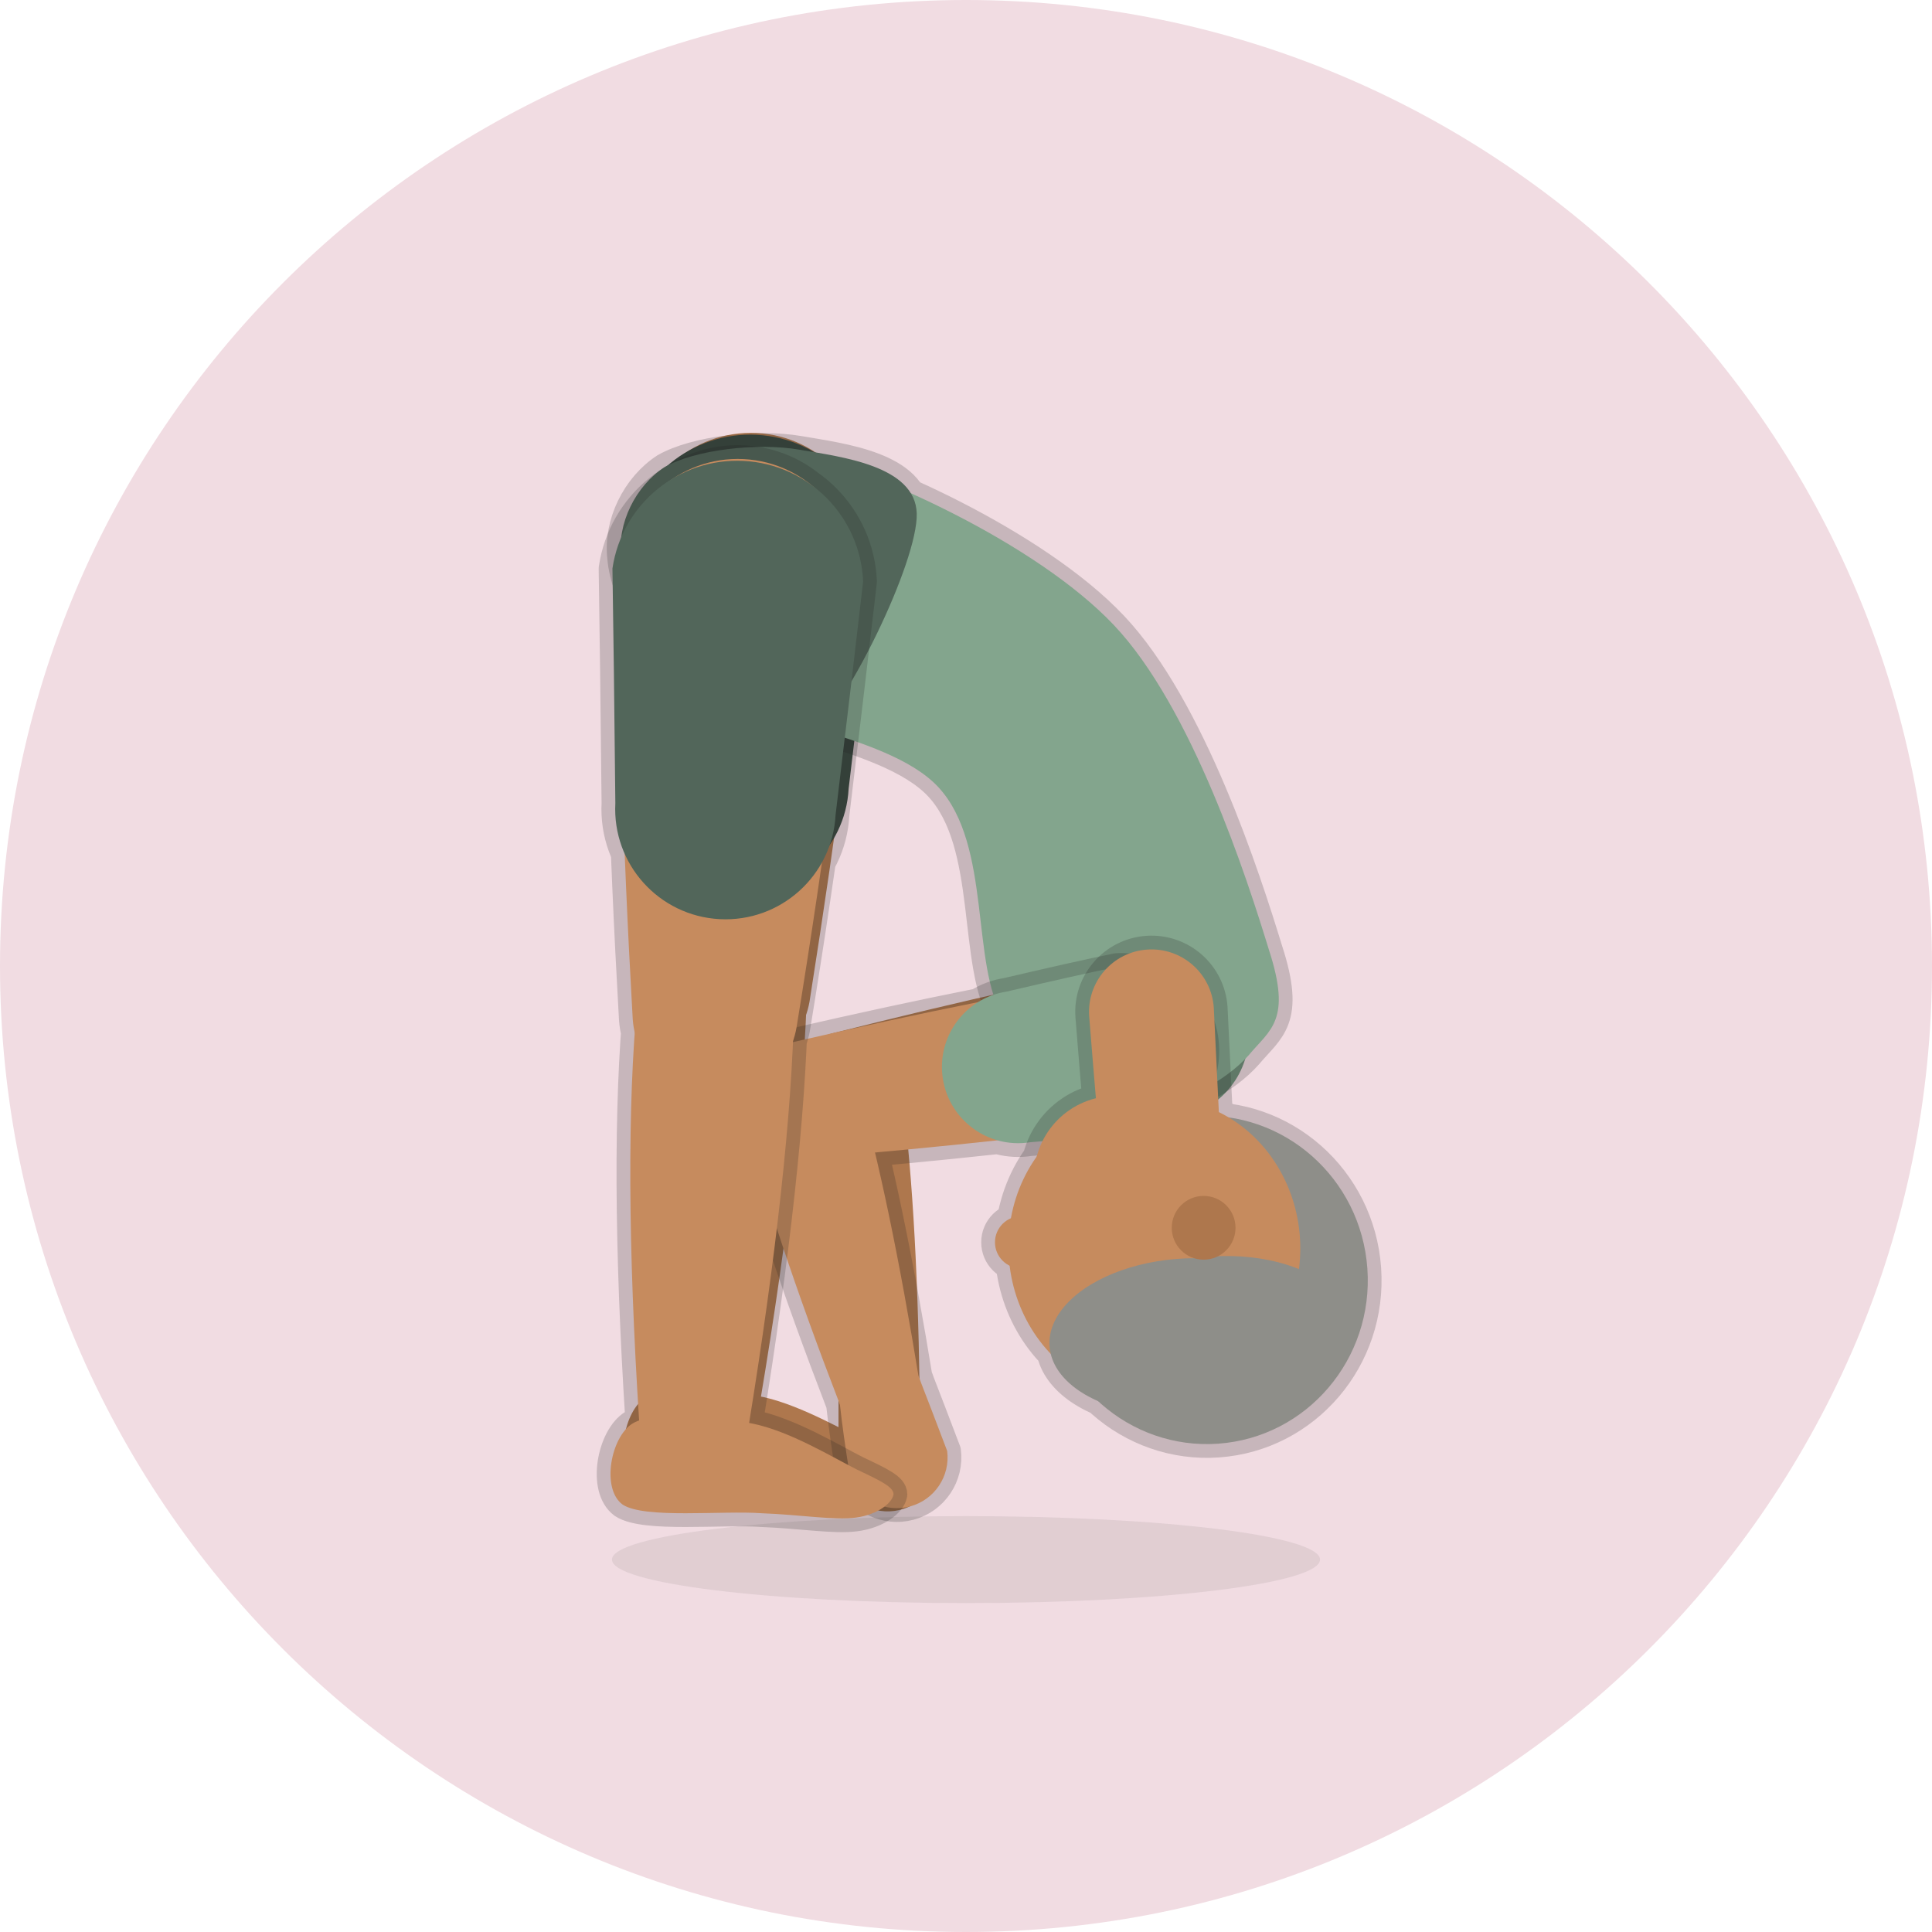
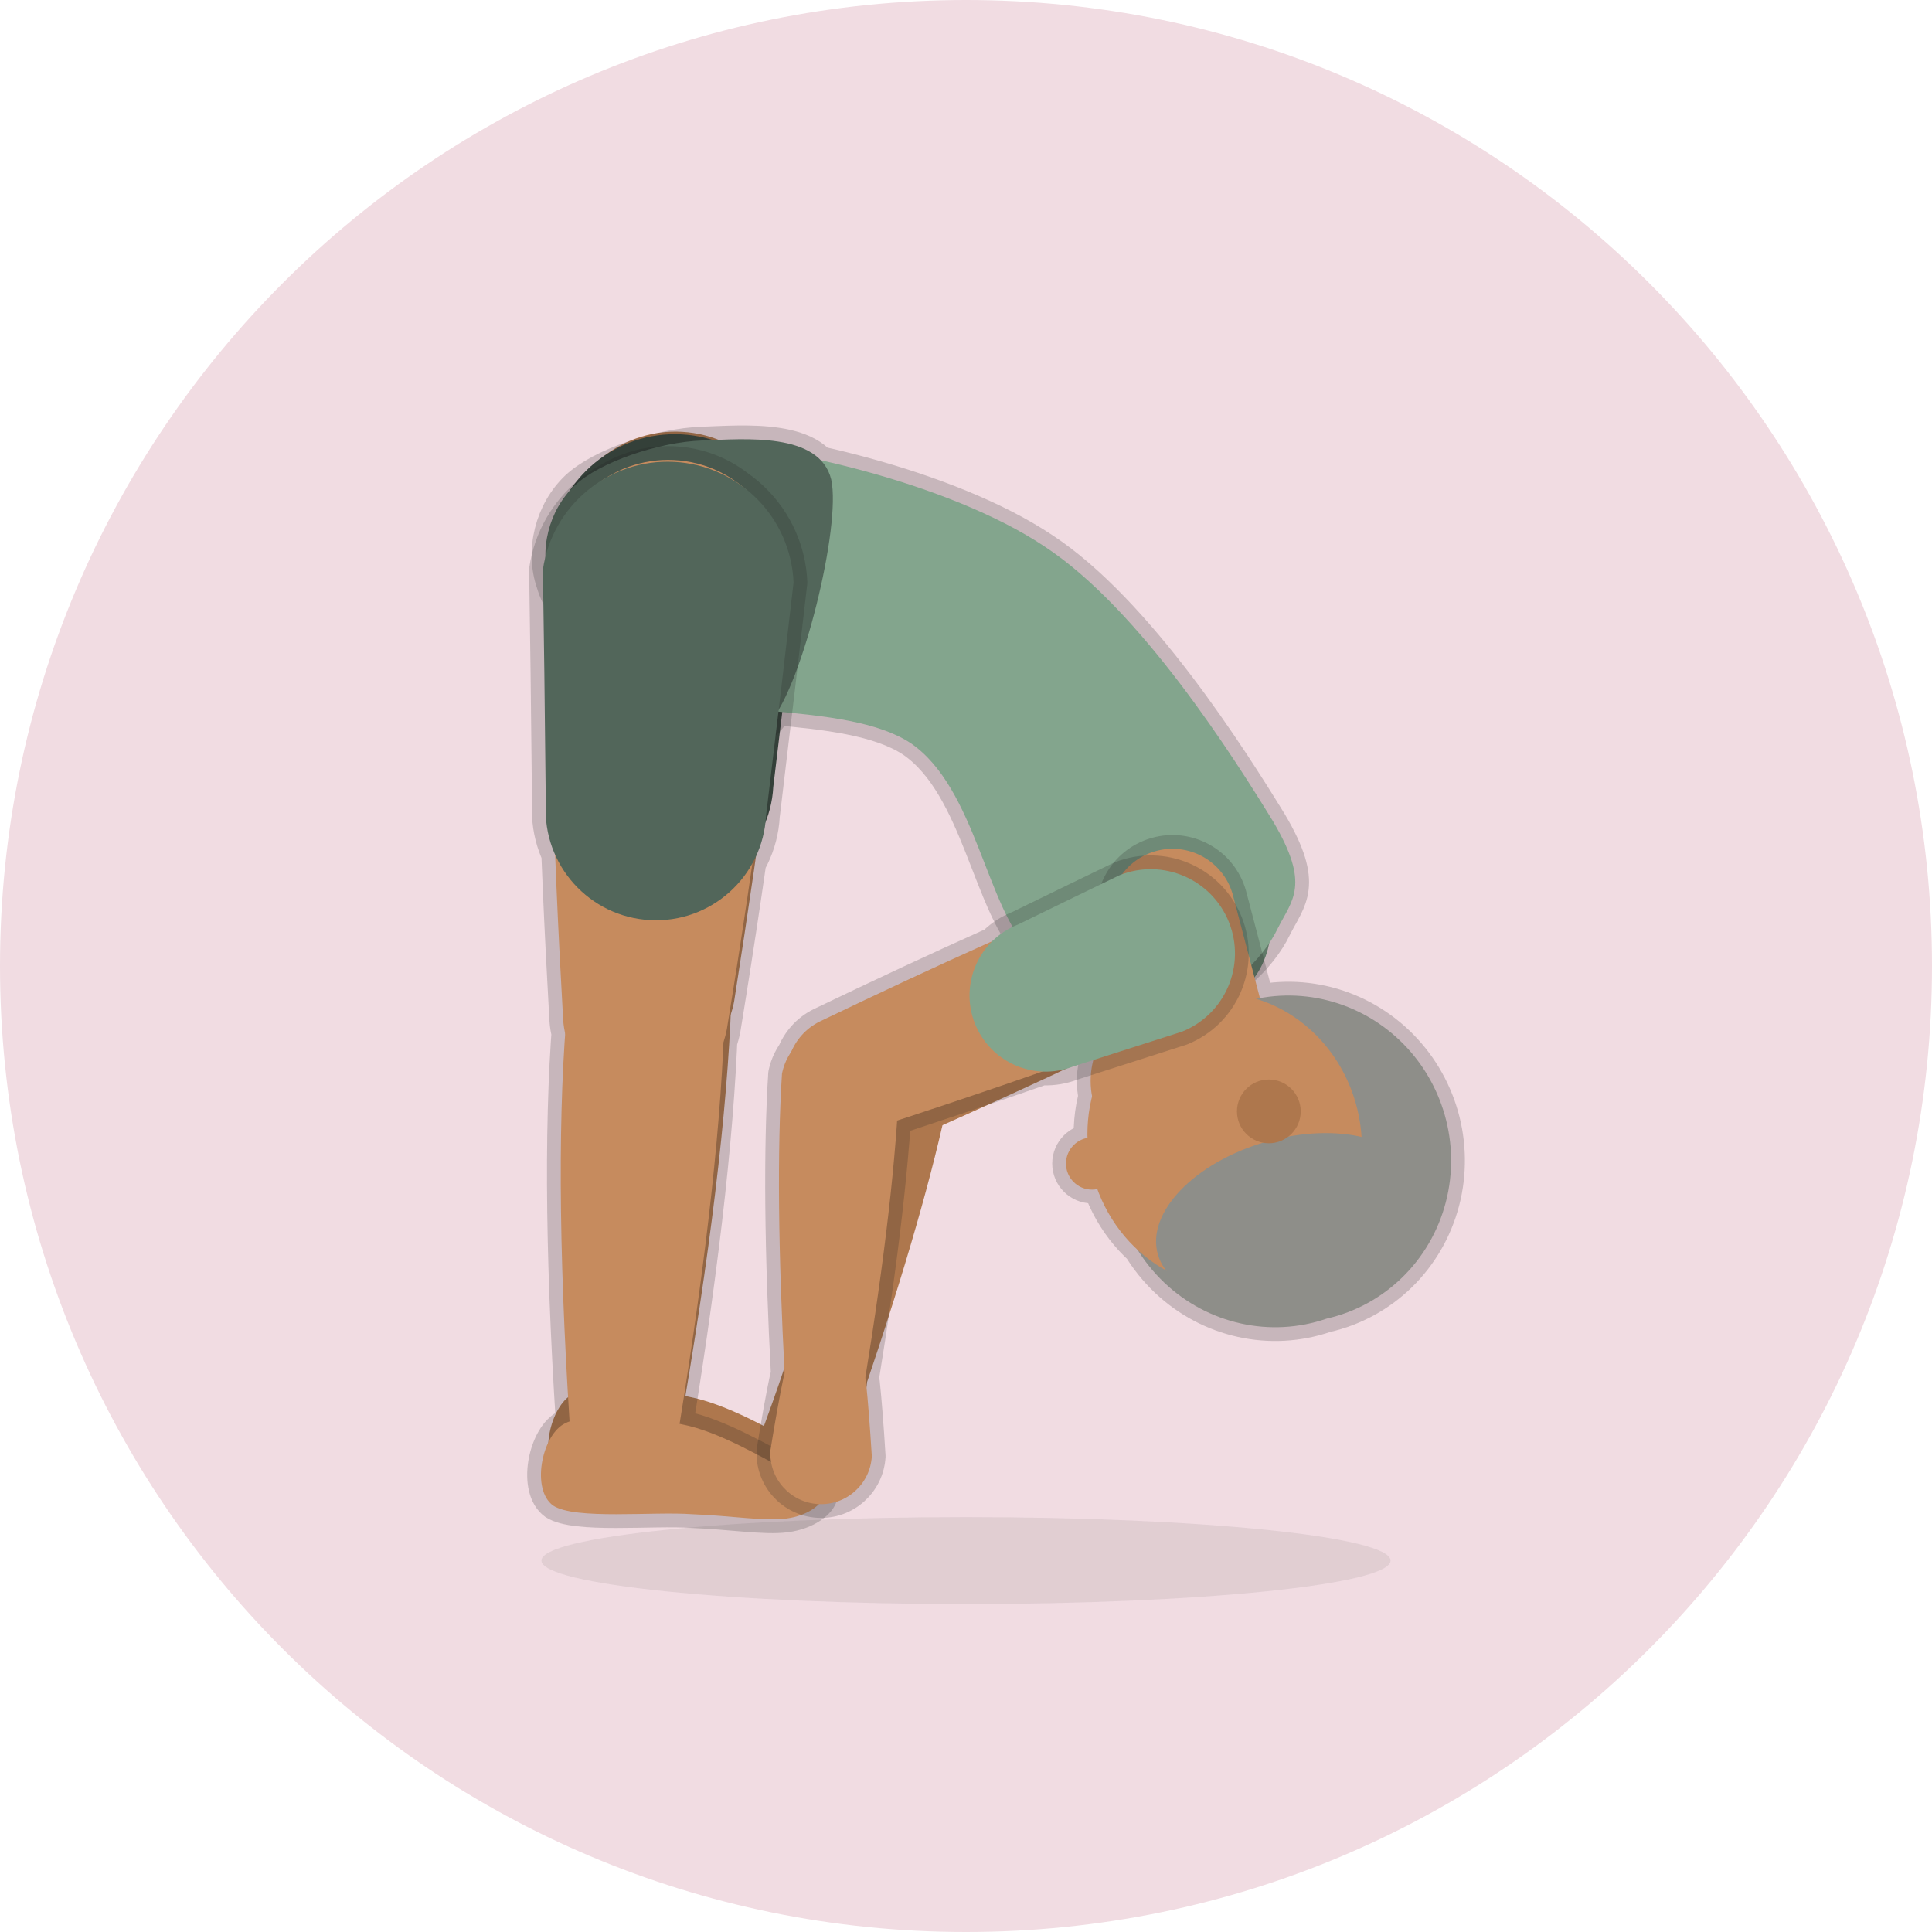
<svg xmlns="http://www.w3.org/2000/svg" viewBox="0 0 200 200" width="400" height="400" role="img" aria-label="Standing figure in profile with straight legs, folded forward with fingertips at the toes.">
  <circle cx="100" cy="100" r="100" fill="#F1DCE2" />
  <clipPath id="c16rt0lp">
    <circle cx="100" cy="100" r="100" />
  </clipPath>
  <g clip-path="url(#c16rt0lp)">
-     <g transform="translate(100.0 159.2) scale(1.500)">
-       <ellipse cx="0" cy="1.5" rx="24.433" ry="3" fill="#20211F" opacity="0.08" />
+     <g transform="translate(100.0 159.3) scale(1.500)">
+       <ellipse cx="0" cy="1.5" rx="29.301" ry="3" fill="#20211F" opacity="0.08" />
      <g>
-         <path d="M13.2 -39.8Q4.6 -38.3 -9.3 -34.8A4.1 4.1 0 0 0 -7.8 -26.8Q6.4 -28.3 15.0 -29.9A5.0 5.0 0 0 0 13.2 -39.8Z" fill="#AE774D" />
-         <path d="M13.1 -40.5Q10.2 -39.8 5.5 -38.6A5.2 5.2 0 0 0 7.3 -28.3Q12.2 -28.8 15.1 -29.1A5.8 5.8 0 0 0 13.1 -40.5Z" fill="#70907A" />
-         <path d="M-12.6 -30.3Q-11.7 -22.3 -8.7 -9.6A2.8 2.8 0 0 0 -3.2 -10.3Q-3.4 -23.4 -4.5 -31.3A4.1 4.1 0 0 0 -12.6 -30.3Z" fill="#AE774D" />
-         <path d="M-8.8 -9.6Q-8.8 -7.7 -8.8 -4.5A3.5 3.5 0 0 0 -1.9 -5.4Q-2.6 -8.4 -3.1 -10.3A2.9 2.9 0 0 0 -8.8 -9.6Z" fill="#AE774D" />
+         <path d="M12.8 -46.6Q5.1 -42.5 -7.0 -35.0A4.1 4.1 0 0 0 -3.3 -27.8Q9.8 -33.6 17.5 -37.7A5.0 5.0 0 0 0 12.8 -46.6Z" fill="#AE774D" />
+         <path d="M12.5 -47.3Q10.0 -45.7 5.8 -43.1A5.2 5.2 0 0 0 10.7 -33.9Q15.2 -35.8 17.9 -37.0A5.8 5.8 0 0 0 12.5 -47.3Z" fill="#70907A" />
+         <path d="M-9.1 -32.3Q-11.0 -24.5 -12.5 -11.5A2.8 2.8 0 0 0 -7.0 -10.3Q-2.8 -22.7 -1.2 -30.5A4.1 4.1 0 0 0 -9.1 -32.3Z" fill="#AE774D" />
+         <path d="M-12.6 -11.6Q-13.2 -9.8 -14.3 -6.8A3.5 3.5 0 0 0 -7.4 -5.3Q-7.1 -8.4 -6.9 -10.3A2.9 2.9 0 0 0 -12.6 -11.6Z" fill="#AE774D" />
      </g>
      <g>
-         <path d="M-21.9 -37.5Q-22.8 -26.2 -21.6 -7.5A3.5 3.5 0 0 0 -14.6 -7.1Q-11.4 -25.6 -11.0 -37.0A5.5 5.5 0 0 0 -21.9 -37.5Z" fill="#AE774D" />
-         <path d="M-22.9 -68.6Q-23.2 -56.9 -22.1 -37.6A5.7 5.7 0 0 0 -10.8 -37.0Q-7.8 -56.0 -6.8 -67.8A8.0 8.0 0 0 0 -22.9 -68.6Z" fill="#AE774D" />
-         <path d="M-23.5 -68.7Q-23.4 -62.5 -23.3 -52.5A7.6 7.6 0 0 0 -8.1 -51.7Q-6.9 -61.7 -6.2 -67.8A8.7 8.7 0 0 0 -23.5 -68.7Z" fill="#3A4840" />
-         <path d="M-18.1 -3.7A3.6 3.6 0.0 1 0 -18.1 -10.9A3.6 3.6 0.0 1 0 -18.1 -3.7Z" fill="#AE774D" />
-         <path d="M-22.1 -9.7C-23.6 -8.8 -24.3 -5.2 -22.8 -4.1C-21.3 -3.1 -15.9 -3.7 -13.2 -3.5C-10.6 -3.4 -8.3 -3.0 -6.8 -3.2C-5.2 -3.4 -4.2 -4.2 -4.2 -4.8C-4.1 -5.3 -5.0 -5.7 -6.6 -6.5C-8.2 -7.3 -11.3 -9.1 -13.9 -9.7C-16.5 -10.2 -20.7 -10.6 -22.1 -9.7Z" fill="#AE774D" />
+         <path d="M-27.1 -37.7Q-28.0 -26.3 -26.7 -7.6A3.5 3.5 0 0 0 -19.8 -7.3Q-16.6 -25.7 -16.2 -37.1A5.5 5.5 0 0 0 -27.1 -37.7Z" fill="#AE774D" />
+         <path d="M-28.1 -68.8Q-28.4 -57.0 -27.3 -37.7A5.7 5.7 0 0 0 -16.0 -37.1Q-13.0 -56.2 -12.0 -67.9A8.0 8.0 0 0 0 -28.1 -68.8Z" fill="#AE774D" />
+         <path d="M-28.7 -68.8Q-28.6 -62.7 -28.5 -52.7A7.6 7.6 0 0 0 -13.3 -51.9Q-12.1 -61.8 -11.4 -67.9A8.7 8.7 0 0 0 -28.7 -68.8Z" fill="#3A4840" />
+         <path d="M-23.3 -3.8A3.6 3.6 0.0 1 0 -23.3 -11.0A3.6 3.6 0.0 1 0 -23.3 -3.8Z" fill="#AE774D" />
+         <path d="M-27.3 -9.9C-28.8 -8.9 -29.5 -5.3 -28.0 -4.3C-26.5 -3.3 -21.1 -3.8 -18.4 -3.7C-15.8 -3.5 -13.5 -3.1 -12.0 -3.3C-10.4 -3.5 -9.4 -4.4 -9.4 -4.9C-9.3 -5.5 -10.2 -5.8 -11.8 -6.6C-13.4 -7.5 -16.5 -9.3 -19.1 -9.8C-21.7 -10.4 -25.8 -10.8 -27.3 -9.9Z" fill="#AE774D" />
      </g>
      <g>
-         <path d="M-11.6 -74.9C-6.4 -73.7 4.8 -68.7 10.2 -63.0C15.6 -57.3 19.4 -45.5 20.9 -40.6C22.5 -35.7 21.0 -35.1 19.5 -33.3C18.0 -31.6 14.7 -29.6 11.9 -30.1C9.1 -30.5 4.9 -32.3 2.6 -35.9C0.3 -39.5 1.8 -47.8 -1.9 -51.8C-5.5 -55.7 -15.9 -56.4 -19.1 -59.4C-22.4 -62.5 -22.4 -67.6 -21.1 -70.2C-19.9 -72.7 -16.8 -76.1 -11.6 -74.9ZM-11.5 -75.1C-8.6 -74.6 -3.5 -74.0 -3.4 -70.7C-3.3 -67.4 -8.3 -57.1 -10.9 -55.2C-13.6 -53.3 -17.1 -57.1 -19.3 -59.1C-21.4 -61.2 -23.6 -65.1 -23.8 -67.6C-24.1 -70.0 -22.8 -72.6 -20.8 -73.9C-18.7 -75.1 -14.4 -75.6 -11.5 -75.1Z" fill="#1E1F1D" stroke="#1E1F1D" stroke-width="1.9" stroke-linejoin="round" opacity="0.2" />
-         <path d="M-11.6 -74.9C-6.4 -73.7 4.8 -68.7 10.2 -63.0C15.6 -57.3 19.4 -45.5 20.9 -40.6C22.5 -35.7 21.0 -35.1 19.5 -33.3C18.0 -31.6 14.7 -29.6 11.9 -30.1C9.1 -30.5 4.9 -32.3 2.6 -35.9C0.3 -39.5 1.8 -47.8 -1.9 -51.8C-5.5 -55.7 -15.9 -56.4 -19.1 -59.4C-22.4 -62.5 -22.4 -67.6 -21.1 -70.2C-19.9 -72.7 -16.8 -76.1 -11.6 -74.9Z" fill="#83A58D" />
-         <path d="M-11.5 -75.1C-8.6 -74.6 -3.5 -74.0 -3.4 -70.7C-3.3 -67.4 -8.3 -57.1 -10.9 -55.2C-13.6 -53.3 -17.1 -57.1 -19.3 -59.1C-21.4 -61.2 -23.6 -65.1 -23.8 -67.6C-24.1 -70.0 -22.8 -72.6 -20.8 -73.9C-18.7 -75.1 -14.4 -75.6 -11.5 -75.1Z" fill="#52665A" />
+         <path d="M-18.3 -75.6C-12.9 -75.5 -1.2 -72.9 5.4 -68.5C12.0 -64.2 18.5 -53.9 21.2 -49.5C23.8 -45.1 22.5 -44.1 21.5 -42.1C20.5 -40.0 17.8 -37.3 15.0 -37.1C12.1 -36.8 7.7 -37.5 4.5 -40.5C1.4 -43.5 0.7 -51.8 -3.8 -54.9C-8.3 -57.9 -18.6 -56.5 -22.4 -58.9C-26.2 -61.2 -27.3 -66.2 -26.6 -69.0C-25.9 -71.7 -23.6 -75.7 -18.3 -75.6ZM-18.2 -75.8C-15.3 -75.9 -10.1 -76.4 -9.3 -73.1C-8.6 -69.9 -11.3 -58.9 -13.5 -56.4C-15.7 -54.0 -20.0 -57.0 -22.5 -58.6C-25.0 -60.1 -28.0 -63.5 -28.7 -65.9C-29.5 -68.2 -28.8 -71.0 -27.0 -72.7C-25.3 -74.3 -21.2 -75.7 -18.2 -75.8Z" fill="#1E1F1D" stroke="#1E1F1D" stroke-width="1.9" stroke-linejoin="round" opacity="0.2" />
+         <path d="M-18.3 -75.6C-12.9 -75.5 -1.2 -72.9 5.4 -68.5C12.0 -64.2 18.5 -53.9 21.2 -49.5C23.8 -45.1 22.5 -44.1 21.5 -42.1C20.5 -40.0 17.8 -37.3 15.0 -37.1C12.1 -36.8 7.7 -37.5 4.5 -40.5C1.4 -43.5 0.7 -51.8 -3.8 -54.9C-8.3 -57.9 -18.6 -56.5 -22.4 -58.9C-26.2 -61.2 -27.3 -66.2 -26.6 -69.0C-25.9 -71.7 -23.6 -75.7 -18.3 -75.6Z" fill="#83A58D" />
+         <path d="M-18.2 -75.8C-15.3 -75.9 -10.1 -76.4 -9.3 -73.1C-8.6 -69.9 -11.3 -58.9 -13.5 -56.4C-15.7 -54.0 -20.0 -57.0 -22.5 -58.6C-25.0 -60.1 -28.0 -63.5 -28.7 -65.9C-29.5 -68.2 -28.8 -71.0 -27.0 -72.7C-25.3 -74.3 -21.2 -75.7 -18.2 -75.8Z" fill="#52665A" />
      </g>
      <g>
-         <path d="M10.6 -38.7Q1.9 -37.4 -12.0 -34.2A4.1 4.1 0 0 0 -10.8 -26.2Q3.5 -27.4 12.1 -28.7A5.0 5.0 0 0 0 10.6 -38.7ZM10.4 -39.4Q7.5 -38.8 2.8 -37.7A5.2 5.2 0 0 0 4.4 -27.3Q9.2 -27.7 12.2 -28.0A5.8 5.8 0 0 0 10.4 -39.4ZM-15.3 -29.1Q-13.4 -21.4 -8.7 -9.2A2.8 2.8 0 0 0 -3.2 -10.7Q-5.3 -23.6 -7.5 -31.3A4.1 4.1 0 0 0 -15.3 -29.1ZM-8.7 -9.2Q-8.5 -7.3 -8.0 -4.2A3.5 3.5 0 0 0 -1.3 -6.0Q-2.4 -8.9 -3.1 -10.7A2.9 2.9 0 0 0 -8.7 -9.2Z" fill="#1E1F1D" stroke="#1E1F1D" stroke-width="1.9" stroke-linejoin="round" opacity="0.2" />
-         <path d="M10.6 -38.7Q1.9 -37.4 -12.0 -34.2A4.1 4.1 0 0 0 -10.8 -26.2Q3.5 -27.4 12.1 -28.7A5.0 5.0 0 0 0 10.6 -38.7Z" fill="#C68B5E" />
-         <path d="M10.4 -39.4Q7.5 -38.8 2.8 -37.7A5.2 5.2 0 0 0 4.4 -27.3Q9.2 -27.7 12.2 -28.0A5.8 5.8 0 0 0 10.4 -39.4Z" fill="#83A58D" />
-         <path d="M-15.3 -29.1Q-13.4 -21.4 -8.7 -9.2A2.8 2.8 0 0 0 -3.2 -10.7Q-5.3 -23.6 -7.5 -31.3A4.1 4.1 0 0 0 -15.3 -29.1Z" fill="#C68B5E" />
-         <path d="M-8.7 -9.2Q-8.5 -7.3 -8.0 -4.2A3.5 3.5 0 0 0 -1.3 -6.0Q-2.4 -8.9 -3.1 -10.7A2.9 2.9 0 0 0 -8.7 -9.2Z" fill="#C68B5E" />
+         <path d="M10.1 -42.1Q12.0 -36.1 15.0 -26.3A4.0 4.0 0 0 0 22.6 -28.5Q20.0 -38.4 18.4 -44.5A4.3 4.3 0 0 0 10.1 -42.1ZM18.7 -36.9A11.1 11.3 164.0 1 0 24.9 -15.2A11.1 11.3 164.0 1 0 18.7 -36.9ZM15.0 -37.3A9.4 10.2 164.0 1 0 20.7 -17.7A9.4 10.2 164.0 1 0 15.0 -37.3ZM14.2 -26.0A5.6 5.6 0.0 1 0 14.2 -37.2A5.6 5.6 0.0 1 0 14.2 -26.0ZM8.7 -24.1A1.8 1.8 0.0 1 0 8.7 -27.7A1.8 1.8 0.0 1 0 8.7 -24.1ZM20.7 -27.4A9.3 5.4 164.0 1 0 23.7 -17.0A9.3 5.4 164.0 1 0 20.7 -27.4ZM20.9 -27.3A2.2 2.2 0.0 1 0 20.9 -31.7A2.2 2.2 0.0 1 0 20.9 -27.3Z" fill="#1E1F1D" stroke="#1E1F1D" stroke-width="1.9" stroke-linejoin="round" opacity="0.2" />
+         <path d="M10.1 -42.1Q12.0 -36.1 15.0 -26.3A4.0 4.0 0 0 0 22.6 -28.5Q20.0 -38.4 18.4 -44.5A4.3 4.3 0 0 0 10.1 -42.1Z" fill="#C68B5E" />
+         <path d="M18.7 -36.9A11.1 11.3 164.0 1 0 24.9 -15.2A11.1 11.3 164.0 1 0 18.7 -36.9Z" fill="#8E8E89" />
+         <path d="M15.0 -37.3A9.4 10.2 164.0 1 0 20.7 -17.7A9.4 10.2 164.0 1 0 15.0 -37.3Z" fill="#C68B5E" />
+         <path d="M14.2 -26.0A5.6 5.6 0.0 1 0 14.2 -37.2A5.6 5.6 0.0 1 0 14.2 -26.0Z" fill="#C68B5E" />
+         <path d="M8.7 -24.1A1.8 1.8 0.0 1 0 8.7 -27.7A1.8 1.8 0.0 1 0 8.7 -24.1Z" fill="#C68B5E" />
+         <path d="M20.7 -27.4A9.3 5.4 164.0 1 0 23.7 -17.0A9.3 5.4 164.0 1 0 20.7 -27.4Z" fill="#8E8E89" />
+         <path d="M20.9 -27.3A2.2 2.2 0.0 1 0 20.9 -31.7A2.2 2.2 0.0 1 0 20.9 -27.3Z" fill="#AE774D" />
      </g>
      <g>
-         <path d="M8.5 -36.0Q9.0 -29.7 9.9 -19.5A4.0 4.0 0 0 0 17.9 -20.1Q17.4 -30.3 17.1 -36.6A4.3 4.3 0 0 0 8.5 -36.0ZM15.8 -29.1A11.1 11.3 176.0 1 0 17.4 -6.5A11.1 11.3 176.0 1 0 15.8 -29.1ZM12.3 -30.2A9.4 10.2 176.0 1 0 13.7 -9.9A9.4 10.2 176.0 1 0 12.3 -30.2ZM10.3 -19.3A5.6 5.6 0.0 1 0 10.3 -30.5A5.6 5.6 0.0 1 0 10.3 -19.3ZM3.8 -18.6A1.8 1.8 0.0 1 0 3.8 -22.2A1.8 1.8 0.0 1 0 3.8 -18.6ZM15.8 -19.3A9.3 5.4 176.0 1 0 16.5 -8.6A9.3 5.4 176.0 1 0 15.8 -19.3ZM16.4 -19.2A2.2 2.2 0.0 1 0 16.4 -23.6A2.2 2.2 0.0 1 0 16.4 -19.2Z" fill="#1E1F1D" stroke="#1E1F1D" stroke-width="1.9" stroke-linejoin="round" opacity="0.2" />
-         <path d="M8.5 -36.0Q9.0 -29.7 9.9 -19.5A4.0 4.0 0 0 0 17.9 -20.1Q17.4 -30.3 17.1 -36.6A4.3 4.3 0 0 0 8.5 -36.0Z" fill="#C68B5E" />
-         <path d="M15.8 -29.1A11.1 11.3 176.0 1 0 17.4 -6.5A11.1 11.3 176.0 1 0 15.8 -29.1Z" fill="#8E8E89" />
-         <path d="M12.3 -30.2A9.4 10.2 176.0 1 0 13.7 -9.9A9.4 10.2 176.0 1 0 12.3 -30.2Z" fill="#C68B5E" />
-         <path d="M10.3 -19.3A5.6 5.6 0.0 1 0 10.3 -30.5A5.6 5.6 0.0 1 0 10.3 -19.3Z" fill="#C68B5E" />
-         <path d="M3.8 -18.6A1.8 1.8 0.0 1 0 3.8 -22.2A1.8 1.8 0.0 1 0 3.8 -18.6Z" fill="#C68B5E" />
-         <path d="M15.8 -19.3A9.3 5.4 176.0 1 0 16.5 -8.6A9.3 5.4 176.0 1 0 15.8 -19.3Z" fill="#8E8E89" />
-         <path d="M16.4 -19.2A2.2 2.2 0.0 1 0 16.4 -23.6A2.2 2.2 0.0 1 0 16.4 -19.2Z" fill="#AE774D" />
+         <path d="M-27.6 -35.7Q-28.5 -24.4 -27.2 -5.7A3.5 3.5 0 0 0 -20.2 -5.3Q-17.1 -23.8 -16.7 -35.2A5.5 5.5 0 0 0 -27.6 -35.7ZM-28.6 -66.8Q-28.9 -55.1 -27.8 -35.8A5.7 5.7 0 0 0 -16.5 -35.2Q-13.4 -54.2 -12.5 -66.0A8.0 8.0 0 0 0 -28.6 -66.8ZM-29.2 -66.9Q-29.1 -60.7 -29.0 -50.7A7.6 7.6 0 0 0 -13.8 -49.9Q-12.6 -59.9 -11.9 -66.0A8.7 8.7 0 0 0 -29.2 -66.9ZM-23.7 -1.9A3.6 3.6 0.0 1 0 -23.7 -9.1A3.6 3.6 0.0 1 0 -23.7 -1.9ZM-27.8 -7.9C-29.3 -7.0 -30.0 -3.4 -28.5 -2.3C-27.0 -1.3 -21.6 -1.9 -18.9 -1.7C-16.2 -1.6 -13.9 -1.2 -12.4 -1.4C-10.9 -1.6 -9.9 -2.4 -9.8 -3.0C-9.8 -3.5 -10.6 -3.9 -12.3 -4.7C-13.9 -5.5 -17.0 -7.4 -19.6 -7.9C-22.2 -8.4 -26.3 -8.8 -27.8 -7.9Z" fill="#1E1F1D" stroke="#1E1F1D" stroke-width="1.9" stroke-linejoin="round" opacity="0.2" />
+         <path d="M-27.6 -35.7Q-28.5 -24.4 -27.2 -5.7A3.5 3.5 0 0 0 -20.2 -5.3Q-17.1 -23.8 -16.7 -35.2A5.5 5.5 0 0 0 -27.6 -35.7Z" fill="#C68B5E" />
+         <path d="M-28.6 -66.8Q-28.9 -55.1 -27.8 -35.8A5.7 5.7 0 0 0 -16.5 -35.2Q-13.4 -54.2 -12.5 -66.0A8.0 8.0 0 0 0 -28.6 -66.8Z" fill="#C68B5E" />
+         <path d="M-29.2 -66.9Q-29.1 -60.7 -29.0 -50.7A7.6 7.6 0 0 0 -13.8 -49.9Q-12.6 -59.9 -11.9 -66.0A8.7 8.7 0 0 0 -29.2 -66.9Z" fill="#52665A" />
+         <path d="M-23.7 -1.9A3.6 3.6 0.0 1 0 -23.7 -9.1A3.6 3.6 0.0 1 0 -23.7 -1.9Z" fill="#C68B5E" />
+         <path d="M-27.8 -7.9C-29.3 -7.0 -30.0 -3.4 -28.5 -2.3C-27.0 -1.3 -21.6 -1.9 -18.9 -1.7C-16.2 -1.6 -13.9 -1.2 -12.4 -1.4C-10.9 -1.6 -9.9 -2.4 -9.8 -3.0C-9.8 -3.5 -10.6 -3.9 -12.3 -4.7C-13.9 -5.5 -17.0 -7.4 -19.6 -7.9C-22.2 -8.4 -26.3 -8.8 -27.8 -7.9Z" fill="#C68B5E" />
      </g>
      <g>
-         <path d="M-22.8 -35.7Q-23.7 -24.4 -22.4 -5.7A3.5 3.5 0 0 0 -15.4 -5.3Q-12.3 -23.8 -11.9 -35.2A5.5 5.5 0 0 0 -22.8 -35.7ZM-23.8 -66.8Q-24.1 -55.1 -23.0 -35.8A5.7 5.7 0 0 0 -11.7 -35.2Q-8.6 -54.2 -7.7 -66.0A8.0 8.0 0 0 0 -23.8 -66.8ZM-24.4 -66.9Q-24.3 -60.7 -24.2 -50.7A7.6 7.6 0 0 0 -9.0 -49.9Q-7.8 -59.9 -7.1 -66.0A8.7 8.7 0 0 0 -24.4 -66.9ZM-18.9 -1.9A3.6 3.6 0.0 1 0 -18.9 -9.1A3.6 3.6 0.0 1 0 -18.9 -1.9ZM-23.0 -7.9C-24.5 -7.0 -25.2 -3.4 -23.7 -2.3C-22.2 -1.3 -16.8 -1.9 -14.1 -1.7C-11.4 -1.6 -9.1 -1.2 -7.6 -1.4C-6.1 -1.6 -5.1 -2.4 -5.0 -3.0C-5.0 -3.5 -5.8 -3.9 -7.5 -4.7C-9.1 -5.5 -12.2 -7.4 -14.8 -7.9C-17.4 -8.4 -21.5 -8.8 -23.0 -7.9Z" fill="#1E1F1D" stroke="#1E1F1D" stroke-width="1.9" stroke-linejoin="round" opacity="0.2" />
-         <path d="M-22.8 -35.7Q-23.7 -24.4 -22.4 -5.7A3.5 3.5 0 0 0 -15.4 -5.3Q-12.3 -23.8 -11.9 -35.2A5.5 5.5 0 0 0 -22.8 -35.7Z" fill="#C68B5E" />
-         <path d="M-23.8 -66.8Q-24.1 -55.1 -23.0 -35.8A5.7 5.7 0 0 0 -11.7 -35.2Q-8.6 -54.2 -7.7 -66.0A8.0 8.0 0 0 0 -23.8 -66.8Z" fill="#C68B5E" />
-         <path d="M-24.4 -66.9Q-24.3 -60.7 -24.2 -50.7A7.6 7.6 0 0 0 -9.0 -49.9Q-7.8 -59.9 -7.1 -66.0A8.7 8.7 0 0 0 -24.4 -66.9Z" fill="#52665A" />
-         <path d="M-18.9 -1.9A3.6 3.6 0.0 1 0 -18.9 -9.1A3.6 3.6 0.0 1 0 -18.9 -1.9Z" fill="#C68B5E" />
-         <path d="M-23.0 -7.9C-24.5 -7.0 -25.2 -3.4 -23.7 -2.3C-22.2 -1.3 -16.8 -1.9 -14.1 -1.7C-11.4 -1.6 -9.1 -1.2 -7.6 -1.4C-6.1 -1.6 -5.1 -2.4 -5.0 -3.0C-5.0 -3.5 -5.8 -3.9 -7.5 -4.7C-9.1 -5.5 -12.2 -7.4 -14.8 -7.9C-17.4 -8.4 -21.5 -8.8 -23.0 -7.9Z" fill="#C68B5E" />
+         <path d="M10.9 -45.1Q2.8 -41.9 -10.1 -35.7A4.1 4.1 0 0 0 -7.1 -28.1Q6.5 -32.5 14.6 -35.7A5.0 5.0 0 0 0 10.9 -45.1ZM10.6 -45.8Q7.9 -44.5 3.6 -42.4A5.2 5.2 0 0 0 7.4 -32.6Q12.1 -34.1 14.9 -35.0A5.8 5.8 0 0 0 10.6 -45.8ZM-12.7 -32.1Q-13.2 -24.2 -12.5 -11.1A2.8 2.8 0 0 0 -7.0 -10.8Q-4.9 -23.7 -4.6 -31.7A4.1 4.1 0 0 0 -12.7 -32.1ZM-12.6 -11.1Q-13.0 -9.2 -13.5 -6.1A3.5 3.5 0 0 0 -6.5 -5.7Q-6.7 -8.9 -6.9 -10.8A2.9 2.9 0 0 0 -12.6 -11.1Z" fill="#1E1F1D" stroke="#1E1F1D" stroke-width="1.9" stroke-linejoin="round" opacity="0.2" />
+         <path d="M10.9 -45.1Q2.8 -41.9 -10.1 -35.7A4.1 4.1 0 0 0 -7.1 -28.1Q6.5 -32.5 14.6 -35.7A5.0 5.0 0 0 0 10.9 -45.1Z" fill="#C68B5E" />
+         <path d="M10.6 -45.8Q7.9 -44.5 3.6 -42.4A5.2 5.2 0 0 0 7.4 -32.6Q12.1 -34.1 14.9 -35.0A5.8 5.8 0 0 0 10.6 -45.8Z" fill="#83A58D" />
+         <path d="M-12.7 -32.1Q-13.2 -24.2 -12.5 -11.1A2.8 2.8 0 0 0 -7.0 -10.8Q-4.9 -23.7 -4.6 -31.7A4.1 4.1 0 0 0 -12.7 -32.1Z" fill="#C68B5E" />
+         <path d="M-12.6 -11.1Q-13.0 -9.2 -13.5 -6.1A3.5 3.5 0 0 0 -6.5 -5.7Q-6.7 -8.9 -6.9 -10.8A2.9 2.9 0 0 0 -12.6 -11.1Z" fill="#C68B5E" />
      </g>
    </g>
  </g>
</svg>
